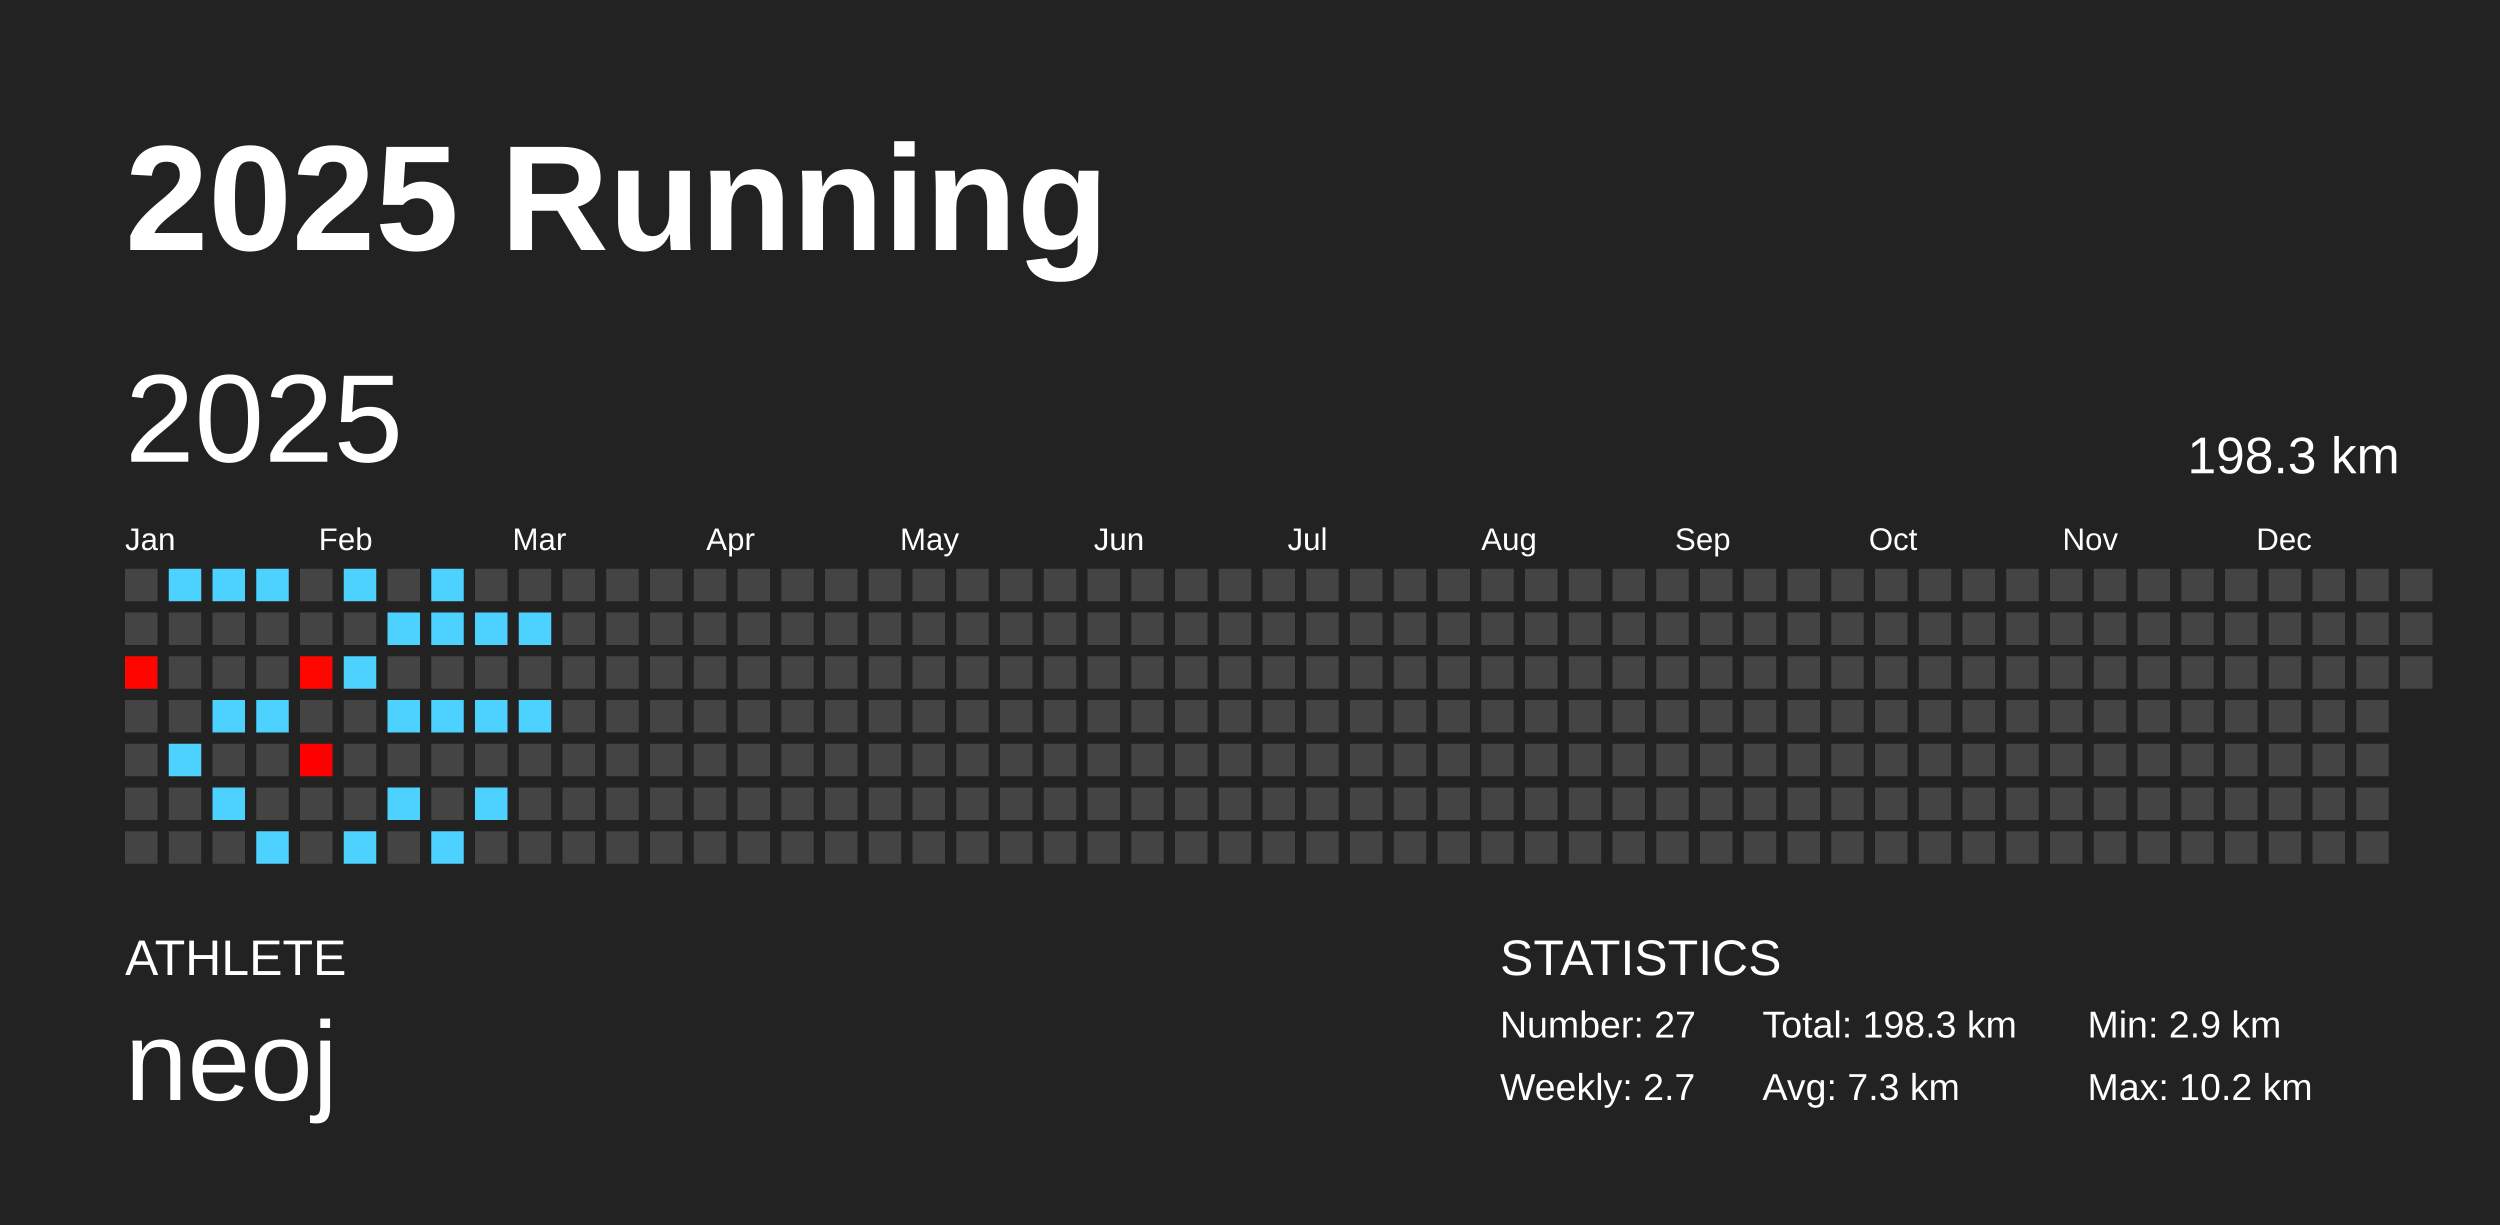
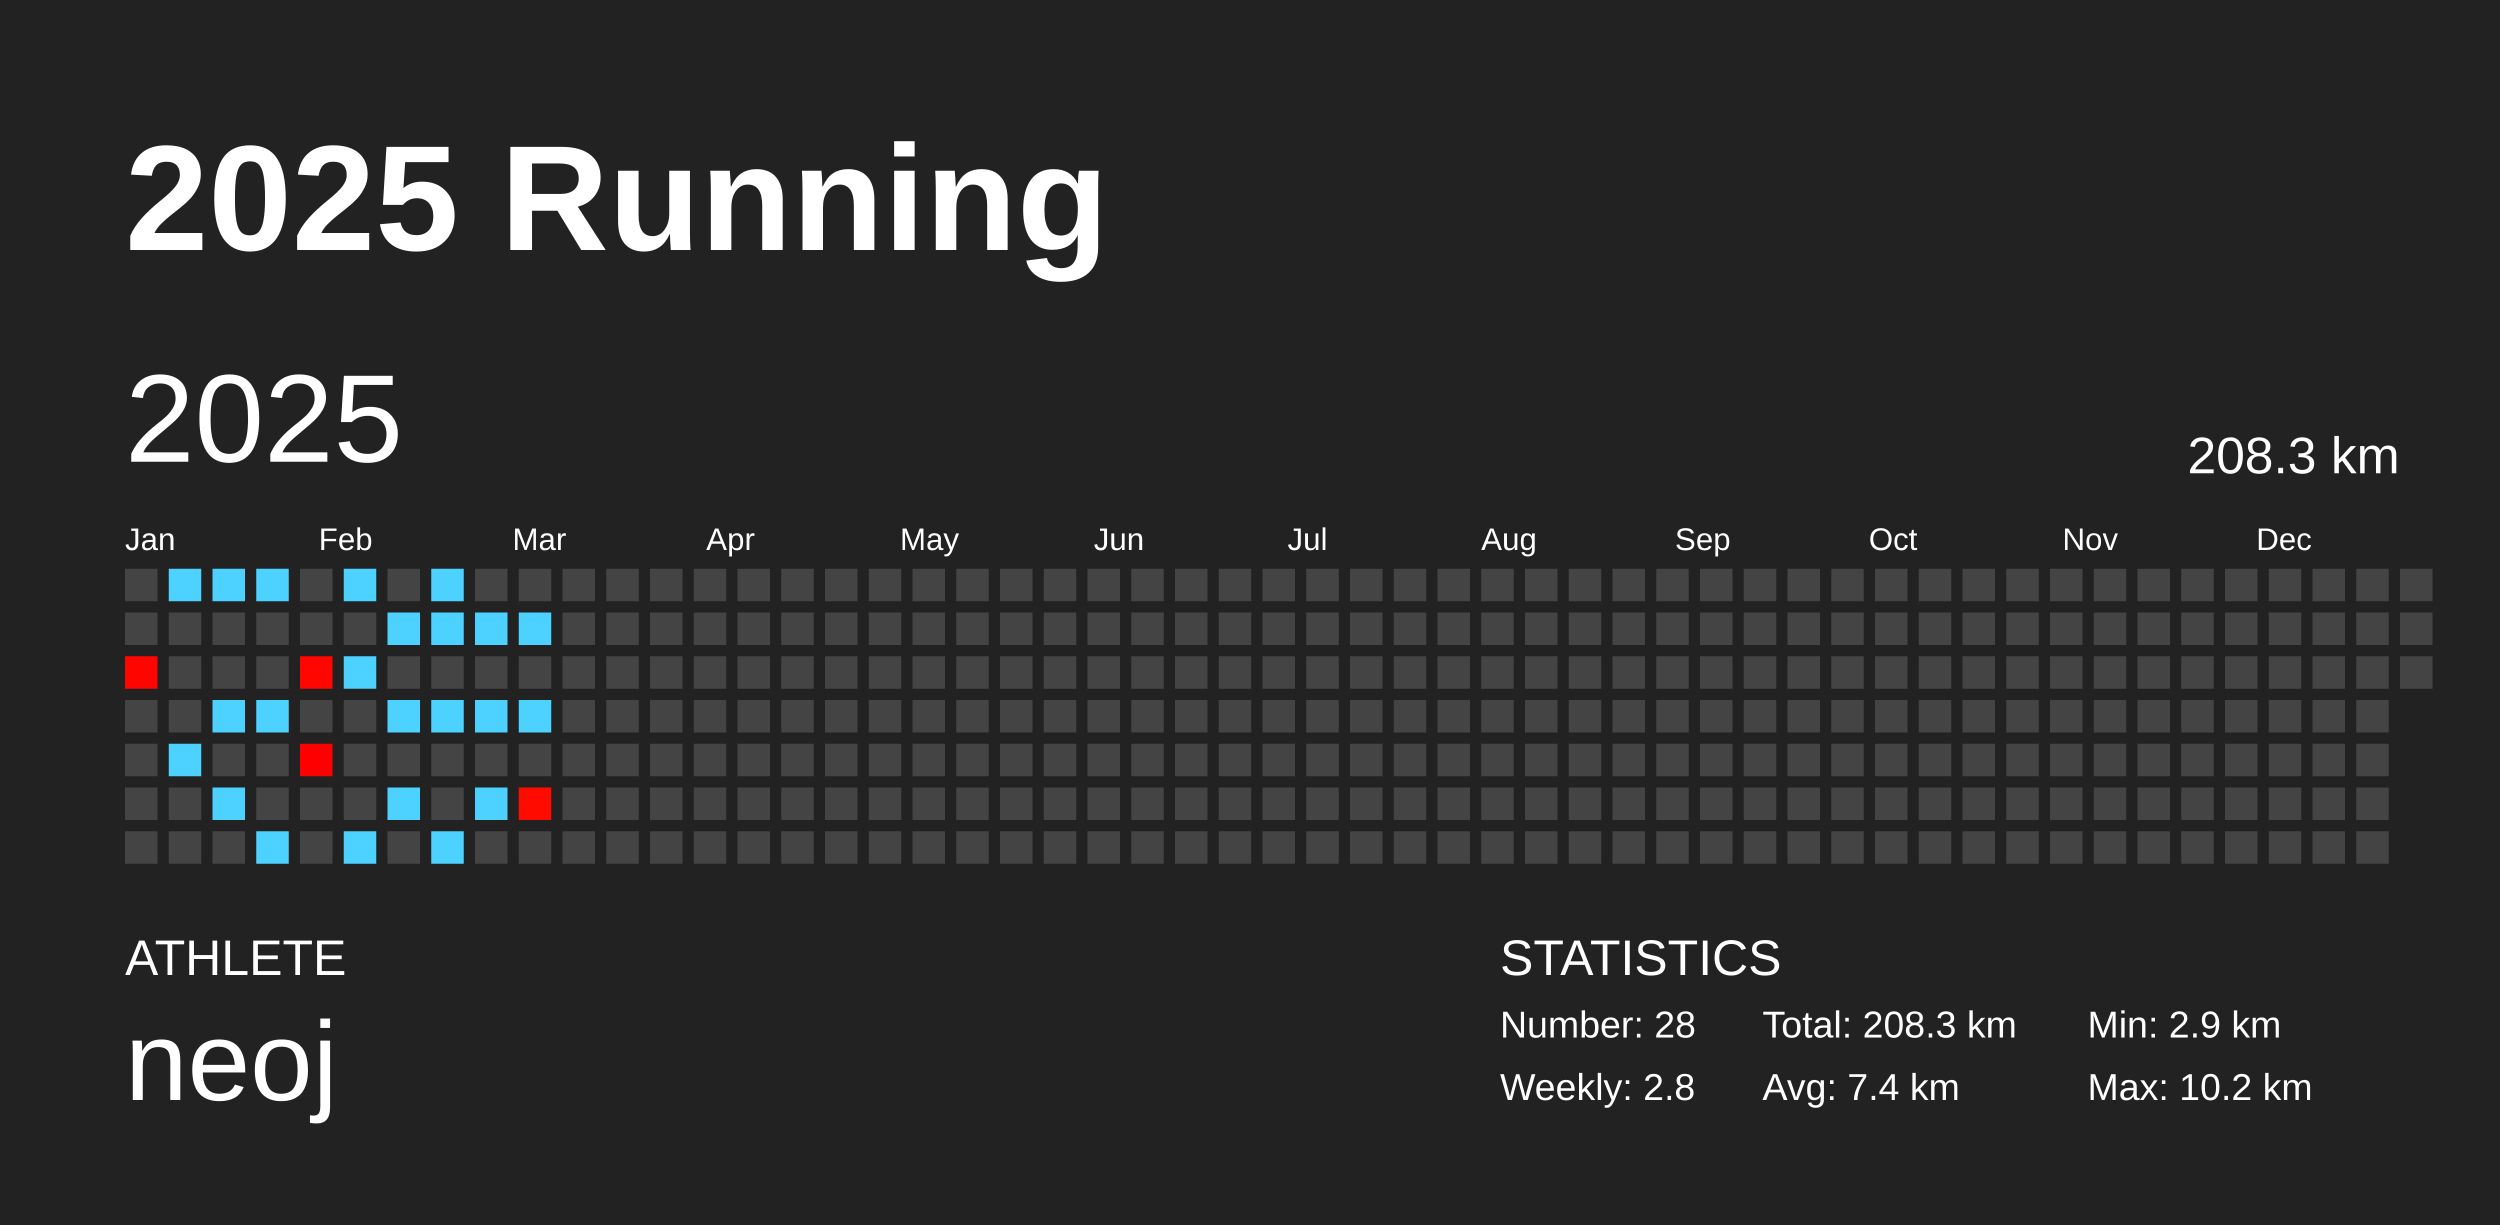
<svg xmlns="http://www.w3.org/2000/svg" baseProfile="full" height="98mm" version="1.1" viewBox="0,0,200,98" width="200mm">
  <defs />
  <rect fill="#222222" height="98" width="200" x="0" y="0" />
  <text fill="#FFFFFF" style="font-size:12px; font-family:Arial; font-weight:bold;" x="10" y="20">2025 Running</text>
  <text fill="#FFFFFF" style="font-size:4px; font-family:Arial" x="10" y="78">ATHLETE</text>
  <text fill="#FFFFFF" style="font-size:9px; font-family:Arial" x="10" y="88">neoj</text>
  <text fill="#FFFFFF" style="font-size:4px; font-family:Arial" x="120" y="78">STATISTICS</text>
-   <text fill="#FFFFFF" style="font-size:3px; font-family:Arial" x="120" y="83">Number: 27</text>
-   <text fill="#FFFFFF" style="font-size:3px; font-family:Arial" x="120" y="88">Weekly: 2.7</text>
-   <text fill="#FFFFFF" style="font-size:3px; font-family:Arial" x="141" y="83">Total: 198.3 km</text>
-   <text fill="#FFFFFF" style="font-size:3px; font-family:Arial" x="141" y="88">Avg: 7.3 km</text>
+   <text fill="#FFFFFF" style="font-size:3px; font-family:Arial" x="120" y="83">Number: 28</text>
+   <text fill="#FFFFFF" style="font-size:3px; font-family:Arial" x="120" y="88">Weekly: 2.8</text>
+   <text fill="#FFFFFF" style="font-size:3px; font-family:Arial" x="141" y="83">Total: 208.3 km</text>
+   <text fill="#FFFFFF" style="font-size:3px; font-family:Arial" x="141" y="88">Avg: 7.4 km</text>
  <text fill="#FFFFFF" style="font-size:3px; font-family:Arial" x="167" y="83">Min: 2.9 km</text>
  <text fill="#FFFFFF" style="font-size:3px; font-family:Arial" x="167" y="88">Max: 10.2 km</text>
  <text dominant-baseline="hanging" fill="#FFFFFF" style="font-size:10.0px; font-family:Arial;" x="10" y="30">2025</text>
-   <text dominant-baseline="hanging" fill="#FFFFFF" style="font-size:4.125px; font-family:Arial;" x="175" y="35">198.3 km</text>
+   <text dominant-baseline="hanging" fill="#FFFFFF" style="font-size:4.125px; font-family:Arial;" x="175" y="35">208.3 km</text>
  <text fill="#FFFFFF" style="font-size:2.5px; font-family:Arial" x="10.0" y="44">Jan</text>
  <text fill="#FFFFFF" style="font-size:2.5px; font-family:Arial" x="25.5" y="44">Feb</text>
  <text fill="#FFFFFF" style="font-size:2.5px; font-family:Arial" x="41.0" y="44">Mar</text>
  <text fill="#FFFFFF" style="font-size:2.5px; font-family:Arial" x="56.5" y="44">Apr</text>
  <text fill="#FFFFFF" style="font-size:2.5px; font-family:Arial" x="72.0" y="44">May</text>
  <text fill="#FFFFFF" style="font-size:2.5px; font-family:Arial" x="87.5" y="44">Jun</text>
  <text fill="#FFFFFF" style="font-size:2.5px; font-family:Arial" x="103.0" y="44">Jul</text>
  <text fill="#FFFFFF" style="font-size:2.5px; font-family:Arial" x="118.5" y="44">Aug</text>
  <text fill="#FFFFFF" style="font-size:2.5px; font-family:Arial" x="134.0" y="44">Sep</text>
  <text fill="#FFFFFF" style="font-size:2.5px; font-family:Arial" x="149.5" y="44">Oct</text>
  <text fill="#FFFFFF" style="font-size:2.5px; font-family:Arial" x="165.0" y="44">Nov</text>
  <text fill="#FFFFFF" style="font-size:2.5px; font-family:Arial" x="180.5" y="44">Dec</text>
  <rect fill="#444444" height="2.6" width="2.6" x="10.0" y="45.5" />
  <rect fill="#444444" height="2.6" width="2.6" x="10.0" y="49.0" />
  <rect fill="#ff0500" height="2.6" width="2.6" x="10.0" y="52.5" />
  <rect fill="#444444" height="2.6" width="2.6" x="10.0" y="56.0" />
  <rect fill="#444444" height="2.6" width="2.6" x="10.0" y="59.5" />
  <rect fill="#444444" height="2.6" width="2.6" x="10.0" y="63.0" />
  <rect fill="#444444" height="2.6" width="2.6" x="10.0" y="66.5" />
  <rect fill="#4dd2ff" height="2.6" width="2.6" x="13.5" y="45.5" />
  <rect fill="#444444" height="2.6" width="2.6" x="13.5" y="49.0" />
  <rect fill="#444444" height="2.6" width="2.6" x="13.5" y="52.5" />
  <rect fill="#444444" height="2.6" width="2.6" x="13.5" y="56.0" />
  <rect fill="#4dd2ff" height="2.6" width="2.6" x="13.5" y="59.5" />
  <rect fill="#444444" height="2.6" width="2.6" x="13.5" y="63.0" />
  <rect fill="#444444" height="2.6" width="2.6" x="13.5" y="66.5" />
  <rect fill="#4dd2ff" height="2.6" width="2.6" x="17.0" y="45.5" />
  <rect fill="#444444" height="2.6" width="2.6" x="17.0" y="49.0" />
  <rect fill="#444444" height="2.6" width="2.6" x="17.0" y="52.5" />
  <rect fill="#4dd2ff" height="2.6" width="2.6" x="17.0" y="56.0" />
  <rect fill="#444444" height="2.6" width="2.6" x="17.0" y="59.5" />
  <rect fill="#4dd2ff" height="2.6" width="2.6" x="17.0" y="63.0" />
  <rect fill="#444444" height="2.6" width="2.6" x="17.0" y="66.5" />
  <rect fill="#4dd2ff" height="2.6" width="2.6" x="20.5" y="45.5" />
  <rect fill="#444444" height="2.6" width="2.6" x="20.5" y="49.0" />
  <rect fill="#444444" height="2.6" width="2.6" x="20.5" y="52.5" />
  <rect fill="#4dd2ff" height="2.6" width="2.6" x="20.5" y="56.0" />
  <rect fill="#444444" height="2.6" width="2.6" x="20.5" y="59.5" />
  <rect fill="#444444" height="2.6" width="2.6" x="20.5" y="63.0" />
  <rect fill="#4dd2ff" height="2.6" width="2.6" x="20.5" y="66.5" />
  <rect fill="#444444" height="2.6" width="2.6" x="24.0" y="45.5" />
  <rect fill="#444444" height="2.6" width="2.6" x="24.0" y="49.0" />
  <rect fill="#ff0600" height="2.6" width="2.6" x="24.0" y="52.5" />
  <rect fill="#444444" height="2.6" width="2.6" x="24.0" y="56.0" />
  <rect fill="#ff0000" height="2.6" width="2.6" x="24.0" y="59.5" />
  <rect fill="#444444" height="2.6" width="2.6" x="24.0" y="63.0" />
  <rect fill="#444444" height="2.6" width="2.6" x="24.0" y="66.5" />
  <rect fill="#4dd2ff" height="2.6" width="2.6" x="27.5" y="45.5" />
  <rect fill="#444444" height="2.6" width="2.6" x="27.5" y="49.0" />
  <rect fill="#4dd2ff" height="2.6" width="2.6" x="27.5" y="52.5" />
  <rect fill="#444444" height="2.6" width="2.6" x="27.5" y="56.0" />
  <rect fill="#444444" height="2.6" width="2.6" x="27.5" y="59.5" />
  <rect fill="#444444" height="2.6" width="2.6" x="27.5" y="63.0" />
  <rect fill="#4dd2ff" height="2.6" width="2.6" x="27.5" y="66.5" />
  <rect fill="#444444" height="2.6" width="2.6" x="31.0" y="45.5" />
  <rect fill="#4dd2ff" height="2.6" width="2.6" x="31.0" y="49.0" />
  <rect fill="#444444" height="2.6" width="2.6" x="31.0" y="52.5" />
  <rect fill="#4dd2ff" height="2.6" width="2.6" x="31.0" y="56.0" />
  <rect fill="#444444" height="2.6" width="2.6" x="31.0" y="59.5" />
  <rect fill="#4dd2ff" height="2.6" width="2.6" x="31.0" y="63.0" />
  <rect fill="#444444" height="2.6" width="2.6" x="31.0" y="66.5" />
  <rect fill="#4dd2ff" height="2.6" width="2.6" x="34.5" y="45.5" />
  <rect fill="#4dd2ff" height="2.6" width="2.6" x="34.5" y="49.0" />
  <rect fill="#444444" height="2.6" width="2.6" x="34.5" y="52.5" />
  <rect fill="#4dd2ff" height="2.6" width="2.6" x="34.5" y="56.0" />
  <rect fill="#444444" height="2.6" width="2.6" x="34.5" y="59.5" />
  <rect fill="#444444" height="2.6" width="2.6" x="34.5" y="63.0" />
  <rect fill="#4dd2ff" height="2.6" width="2.6" x="34.5" y="66.5" />
  <rect fill="#444444" height="2.6" width="2.6" x="38.0" y="45.5" />
  <rect fill="#4dd2ff" height="2.6" width="2.6" x="38.0" y="49.0" />
  <rect fill="#444444" height="2.6" width="2.6" x="38.0" y="52.5" />
  <rect fill="#4dd2ff" height="2.6" width="2.6" x="38.0" y="56.0" />
  <rect fill="#444444" height="2.6" width="2.6" x="38.0" y="59.5" />
  <rect fill="#4dd2ff" height="2.6" width="2.6" x="38.0" y="63.0" />
  <rect fill="#444444" height="2.6" width="2.6" x="38.0" y="66.5" />
  <rect fill="#444444" height="2.6" width="2.6" x="41.5" y="45.5" />
  <rect fill="#4dd2ff" height="2.6" width="2.6" x="41.5" y="49.0" />
  <rect fill="#444444" height="2.6" width="2.6" x="41.5" y="52.5" />
  <rect fill="#4dd2ff" height="2.6" width="2.6" x="41.5" y="56.0" />
  <rect fill="#444444" height="2.6" width="2.6" x="41.5" y="59.5" />
-   <rect fill="#444444" height="2.6" width="2.6" x="41.5" y="63.0" />
+   <rect fill="#ff0b00" height="2.6" width="2.6" x="41.5" y="63.0" />
  <rect fill="#444444" height="2.6" width="2.6" x="41.5" y="66.5" />
  <rect fill="#444444" height="2.6" width="2.6" x="45.0" y="45.5" />
  <rect fill="#444444" height="2.6" width="2.6" x="45.0" y="49.0" />
  <rect fill="#444444" height="2.6" width="2.6" x="45.0" y="52.5" />
  <rect fill="#444444" height="2.6" width="2.6" x="45.0" y="56.0" />
  <rect fill="#444444" height="2.6" width="2.6" x="45.0" y="59.5" />
  <rect fill="#444444" height="2.6" width="2.6" x="45.0" y="63.0" />
  <rect fill="#444444" height="2.6" width="2.6" x="45.0" y="66.5" />
  <rect fill="#444444" height="2.6" width="2.6" x="48.5" y="45.5" />
  <rect fill="#444444" height="2.6" width="2.6" x="48.5" y="49.0" />
  <rect fill="#444444" height="2.6" width="2.6" x="48.5" y="52.5" />
  <rect fill="#444444" height="2.6" width="2.6" x="48.5" y="56.0" />
  <rect fill="#444444" height="2.6" width="2.6" x="48.5" y="59.5" />
  <rect fill="#444444" height="2.6" width="2.6" x="48.5" y="63.0" />
  <rect fill="#444444" height="2.6" width="2.6" x="48.5" y="66.5" />
  <rect fill="#444444" height="2.6" width="2.6" x="52.0" y="45.5" />
  <rect fill="#444444" height="2.6" width="2.6" x="52.0" y="49.0" />
  <rect fill="#444444" height="2.6" width="2.6" x="52.0" y="52.5" />
  <rect fill="#444444" height="2.6" width="2.6" x="52.0" y="56.0" />
  <rect fill="#444444" height="2.6" width="2.6" x="52.0" y="59.5" />
  <rect fill="#444444" height="2.6" width="2.6" x="52.0" y="63.0" />
  <rect fill="#444444" height="2.6" width="2.6" x="52.0" y="66.5" />
  <rect fill="#444444" height="2.6" width="2.6" x="55.5" y="45.5" />
  <rect fill="#444444" height="2.6" width="2.6" x="55.5" y="49.0" />
  <rect fill="#444444" height="2.6" width="2.6" x="55.5" y="52.5" />
  <rect fill="#444444" height="2.6" width="2.6" x="55.5" y="56.0" />
  <rect fill="#444444" height="2.6" width="2.6" x="55.5" y="59.5" />
  <rect fill="#444444" height="2.6" width="2.6" x="55.5" y="63.0" />
  <rect fill="#444444" height="2.6" width="2.6" x="55.5" y="66.5" />
  <rect fill="#444444" height="2.6" width="2.6" x="59.0" y="45.5" />
  <rect fill="#444444" height="2.6" width="2.6" x="59.0" y="49.0" />
  <rect fill="#444444" height="2.6" width="2.6" x="59.0" y="52.5" />
  <rect fill="#444444" height="2.6" width="2.6" x="59.0" y="56.0" />
  <rect fill="#444444" height="2.6" width="2.6" x="59.0" y="59.5" />
  <rect fill="#444444" height="2.6" width="2.6" x="59.0" y="63.0" />
  <rect fill="#444444" height="2.6" width="2.6" x="59.0" y="66.5" />
  <rect fill="#444444" height="2.6" width="2.6" x="62.5" y="45.5" />
  <rect fill="#444444" height="2.6" width="2.6" x="62.5" y="49.0" />
  <rect fill="#444444" height="2.6" width="2.6" x="62.5" y="52.5" />
  <rect fill="#444444" height="2.6" width="2.6" x="62.5" y="56.0" />
  <rect fill="#444444" height="2.6" width="2.6" x="62.5" y="59.5" />
  <rect fill="#444444" height="2.6" width="2.6" x="62.5" y="63.0" />
  <rect fill="#444444" height="2.6" width="2.6" x="62.5" y="66.5" />
  <rect fill="#444444" height="2.6" width="2.6" x="66.0" y="45.5" />
  <rect fill="#444444" height="2.6" width="2.6" x="66.0" y="49.0" />
  <rect fill="#444444" height="2.6" width="2.6" x="66.0" y="52.5" />
  <rect fill="#444444" height="2.6" width="2.6" x="66.0" y="56.0" />
  <rect fill="#444444" height="2.6" width="2.6" x="66.0" y="59.5" />
  <rect fill="#444444" height="2.6" width="2.6" x="66.0" y="63.0" />
  <rect fill="#444444" height="2.6" width="2.6" x="66.0" y="66.5" />
  <rect fill="#444444" height="2.6" width="2.6" x="69.5" y="45.5" />
  <rect fill="#444444" height="2.6" width="2.6" x="69.5" y="49.0" />
  <rect fill="#444444" height="2.6" width="2.6" x="69.5" y="52.5" />
  <rect fill="#444444" height="2.6" width="2.6" x="69.5" y="56.0" />
  <rect fill="#444444" height="2.6" width="2.6" x="69.5" y="59.5" />
  <rect fill="#444444" height="2.6" width="2.6" x="69.5" y="63.0" />
  <rect fill="#444444" height="2.6" width="2.6" x="69.5" y="66.5" />
  <rect fill="#444444" height="2.6" width="2.6" x="73.0" y="45.5" />
  <rect fill="#444444" height="2.6" width="2.6" x="73.0" y="49.0" />
  <rect fill="#444444" height="2.6" width="2.6" x="73.0" y="52.5" />
  <rect fill="#444444" height="2.6" width="2.6" x="73.0" y="56.0" />
  <rect fill="#444444" height="2.6" width="2.6" x="73.0" y="59.5" />
  <rect fill="#444444" height="2.6" width="2.6" x="73.0" y="63.0" />
  <rect fill="#444444" height="2.6" width="2.6" x="73.0" y="66.5" />
  <rect fill="#444444" height="2.6" width="2.6" x="76.5" y="45.5" />
  <rect fill="#444444" height="2.6" width="2.6" x="76.5" y="49.0" />
  <rect fill="#444444" height="2.6" width="2.6" x="76.5" y="52.5" />
  <rect fill="#444444" height="2.6" width="2.6" x="76.5" y="56.0" />
  <rect fill="#444444" height="2.6" width="2.6" x="76.5" y="59.5" />
  <rect fill="#444444" height="2.6" width="2.6" x="76.5" y="63.0" />
  <rect fill="#444444" height="2.6" width="2.6" x="76.5" y="66.5" />
  <rect fill="#444444" height="2.6" width="2.6" x="80.0" y="45.5" />
  <rect fill="#444444" height="2.6" width="2.6" x="80.0" y="49.0" />
  <rect fill="#444444" height="2.6" width="2.6" x="80.0" y="52.5" />
  <rect fill="#444444" height="2.6" width="2.6" x="80.0" y="56.0" />
  <rect fill="#444444" height="2.6" width="2.6" x="80.0" y="59.5" />
  <rect fill="#444444" height="2.6" width="2.6" x="80.0" y="63.0" />
  <rect fill="#444444" height="2.6" width="2.6" x="80.0" y="66.5" />
  <rect fill="#444444" height="2.6" width="2.6" x="83.5" y="45.5" />
  <rect fill="#444444" height="2.6" width="2.6" x="83.5" y="49.0" />
  <rect fill="#444444" height="2.6" width="2.6" x="83.5" y="52.5" />
  <rect fill="#444444" height="2.6" width="2.6" x="83.5" y="56.0" />
  <rect fill="#444444" height="2.6" width="2.6" x="83.5" y="59.5" />
  <rect fill="#444444" height="2.6" width="2.6" x="83.5" y="63.0" />
  <rect fill="#444444" height="2.6" width="2.6" x="83.5" y="66.5" />
  <rect fill="#444444" height="2.6" width="2.6" x="87.0" y="45.5" />
  <rect fill="#444444" height="2.6" width="2.6" x="87.0" y="49.0" />
  <rect fill="#444444" height="2.6" width="2.6" x="87.0" y="52.5" />
  <rect fill="#444444" height="2.6" width="2.6" x="87.0" y="56.0" />
  <rect fill="#444444" height="2.6" width="2.6" x="87.0" y="59.5" />
  <rect fill="#444444" height="2.6" width="2.6" x="87.0" y="63.0" />
  <rect fill="#444444" height="2.6" width="2.6" x="87.0" y="66.5" />
  <rect fill="#444444" height="2.6" width="2.6" x="90.5" y="45.5" />
  <rect fill="#444444" height="2.6" width="2.6" x="90.5" y="49.0" />
  <rect fill="#444444" height="2.6" width="2.6" x="90.5" y="52.5" />
  <rect fill="#444444" height="2.6" width="2.6" x="90.5" y="56.0" />
  <rect fill="#444444" height="2.6" width="2.6" x="90.5" y="59.5" />
  <rect fill="#444444" height="2.6" width="2.6" x="90.5" y="63.0" />
  <rect fill="#444444" height="2.6" width="2.6" x="90.5" y="66.5" />
  <rect fill="#444444" height="2.6" width="2.6" x="94.0" y="45.5" />
  <rect fill="#444444" height="2.6" width="2.6" x="94.0" y="49.0" />
  <rect fill="#444444" height="2.6" width="2.6" x="94.0" y="52.5" />
  <rect fill="#444444" height="2.6" width="2.6" x="94.0" y="56.0" />
  <rect fill="#444444" height="2.6" width="2.6" x="94.0" y="59.5" />
  <rect fill="#444444" height="2.6" width="2.6" x="94.0" y="63.0" />
  <rect fill="#444444" height="2.6" width="2.6" x="94.0" y="66.5" />
  <rect fill="#444444" height="2.6" width="2.6" x="97.5" y="45.5" />
  <rect fill="#444444" height="2.6" width="2.6" x="97.5" y="49.0" />
  <rect fill="#444444" height="2.6" width="2.6" x="97.5" y="52.5" />
  <rect fill="#444444" height="2.6" width="2.6" x="97.5" y="56.0" />
  <rect fill="#444444" height="2.6" width="2.6" x="97.5" y="59.5" />
  <rect fill="#444444" height="2.6" width="2.6" x="97.5" y="63.0" />
  <rect fill="#444444" height="2.6" width="2.6" x="97.5" y="66.5" />
  <rect fill="#444444" height="2.6" width="2.6" x="101.0" y="45.5" />
  <rect fill="#444444" height="2.6" width="2.6" x="101.0" y="49.0" />
  <rect fill="#444444" height="2.6" width="2.6" x="101.0" y="52.5" />
  <rect fill="#444444" height="2.6" width="2.6" x="101.0" y="56.0" />
  <rect fill="#444444" height="2.6" width="2.6" x="101.0" y="59.5" />
  <rect fill="#444444" height="2.6" width="2.6" x="101.0" y="63.0" />
  <rect fill="#444444" height="2.6" width="2.6" x="101.0" y="66.5" />
  <rect fill="#444444" height="2.6" width="2.6" x="104.5" y="45.5" />
  <rect fill="#444444" height="2.6" width="2.6" x="104.5" y="49.0" />
  <rect fill="#444444" height="2.6" width="2.6" x="104.5" y="52.5" />
  <rect fill="#444444" height="2.6" width="2.6" x="104.5" y="56.0" />
  <rect fill="#444444" height="2.6" width="2.6" x="104.5" y="59.5" />
  <rect fill="#444444" height="2.6" width="2.6" x="104.5" y="63.0" />
  <rect fill="#444444" height="2.6" width="2.6" x="104.5" y="66.5" />
  <rect fill="#444444" height="2.6" width="2.6" x="108.0" y="45.5" />
  <rect fill="#444444" height="2.6" width="2.6" x="108.0" y="49.0" />
  <rect fill="#444444" height="2.6" width="2.6" x="108.0" y="52.5" />
  <rect fill="#444444" height="2.6" width="2.6" x="108.0" y="56.0" />
  <rect fill="#444444" height="2.6" width="2.6" x="108.0" y="59.5" />
  <rect fill="#444444" height="2.6" width="2.6" x="108.0" y="63.0" />
  <rect fill="#444444" height="2.6" width="2.6" x="108.0" y="66.5" />
  <rect fill="#444444" height="2.6" width="2.6" x="111.5" y="45.5" />
  <rect fill="#444444" height="2.6" width="2.6" x="111.5" y="49.0" />
  <rect fill="#444444" height="2.6" width="2.6" x="111.5" y="52.5" />
  <rect fill="#444444" height="2.6" width="2.6" x="111.5" y="56.0" />
  <rect fill="#444444" height="2.6" width="2.6" x="111.5" y="59.5" />
  <rect fill="#444444" height="2.6" width="2.6" x="111.5" y="63.0" />
  <rect fill="#444444" height="2.6" width="2.6" x="111.5" y="66.5" />
  <rect fill="#444444" height="2.6" width="2.6" x="115.0" y="45.5" />
  <rect fill="#444444" height="2.6" width="2.6" x="115.0" y="49.0" />
  <rect fill="#444444" height="2.6" width="2.6" x="115.0" y="52.5" />
  <rect fill="#444444" height="2.6" width="2.6" x="115.0" y="56.0" />
  <rect fill="#444444" height="2.6" width="2.6" x="115.0" y="59.5" />
  <rect fill="#444444" height="2.6" width="2.6" x="115.0" y="63.0" />
  <rect fill="#444444" height="2.6" width="2.6" x="115.0" y="66.5" />
  <rect fill="#444444" height="2.6" width="2.6" x="118.5" y="45.5" />
  <rect fill="#444444" height="2.6" width="2.6" x="118.5" y="49.0" />
  <rect fill="#444444" height="2.6" width="2.6" x="118.5" y="52.5" />
  <rect fill="#444444" height="2.6" width="2.6" x="118.5" y="56.0" />
  <rect fill="#444444" height="2.6" width="2.6" x="118.5" y="59.5" />
  <rect fill="#444444" height="2.6" width="2.6" x="118.5" y="63.0" />
  <rect fill="#444444" height="2.6" width="2.6" x="118.5" y="66.5" />
  <rect fill="#444444" height="2.6" width="2.6" x="122.0" y="45.5" />
  <rect fill="#444444" height="2.6" width="2.6" x="122.0" y="49.0" />
  <rect fill="#444444" height="2.6" width="2.6" x="122.0" y="52.5" />
  <rect fill="#444444" height="2.6" width="2.6" x="122.0" y="56.0" />
  <rect fill="#444444" height="2.6" width="2.6" x="122.0" y="59.5" />
  <rect fill="#444444" height="2.6" width="2.6" x="122.0" y="63.0" />
  <rect fill="#444444" height="2.6" width="2.6" x="122.0" y="66.5" />
  <rect fill="#444444" height="2.6" width="2.6" x="125.5" y="45.5" />
  <rect fill="#444444" height="2.6" width="2.6" x="125.5" y="49.0" />
  <rect fill="#444444" height="2.6" width="2.6" x="125.5" y="52.5" />
  <rect fill="#444444" height="2.6" width="2.6" x="125.5" y="56.0" />
  <rect fill="#444444" height="2.6" width="2.6" x="125.5" y="59.5" />
  <rect fill="#444444" height="2.6" width="2.6" x="125.5" y="63.0" />
  <rect fill="#444444" height="2.6" width="2.6" x="125.5" y="66.5" />
  <rect fill="#444444" height="2.6" width="2.6" x="129.0" y="45.5" />
  <rect fill="#444444" height="2.6" width="2.6" x="129.0" y="49.0" />
  <rect fill="#444444" height="2.6" width="2.6" x="129.0" y="52.5" />
  <rect fill="#444444" height="2.6" width="2.6" x="129.0" y="56.0" />
  <rect fill="#444444" height="2.6" width="2.6" x="129.0" y="59.5" />
  <rect fill="#444444" height="2.6" width="2.6" x="129.0" y="63.0" />
  <rect fill="#444444" height="2.6" width="2.6" x="129.0" y="66.5" />
  <rect fill="#444444" height="2.6" width="2.6" x="132.5" y="45.5" />
  <rect fill="#444444" height="2.6" width="2.6" x="132.5" y="49.0" />
  <rect fill="#444444" height="2.6" width="2.6" x="132.5" y="52.5" />
  <rect fill="#444444" height="2.6" width="2.6" x="132.5" y="56.0" />
  <rect fill="#444444" height="2.6" width="2.6" x="132.5" y="59.5" />
  <rect fill="#444444" height="2.6" width="2.6" x="132.5" y="63.0" />
  <rect fill="#444444" height="2.6" width="2.6" x="132.5" y="66.5" />
  <rect fill="#444444" height="2.6" width="2.6" x="136.0" y="45.5" />
  <rect fill="#444444" height="2.6" width="2.6" x="136.0" y="49.0" />
  <rect fill="#444444" height="2.6" width="2.6" x="136.0" y="52.5" />
  <rect fill="#444444" height="2.6" width="2.6" x="136.0" y="56.0" />
  <rect fill="#444444" height="2.6" width="2.6" x="136.0" y="59.5" />
  <rect fill="#444444" height="2.6" width="2.6" x="136.0" y="63.0" />
  <rect fill="#444444" height="2.6" width="2.6" x="136.0" y="66.5" />
  <rect fill="#444444" height="2.6" width="2.6" x="139.5" y="45.5" />
  <rect fill="#444444" height="2.6" width="2.6" x="139.5" y="49.0" />
  <rect fill="#444444" height="2.6" width="2.6" x="139.5" y="52.5" />
  <rect fill="#444444" height="2.6" width="2.6" x="139.5" y="56.0" />
  <rect fill="#444444" height="2.6" width="2.6" x="139.5" y="59.5" />
  <rect fill="#444444" height="2.6" width="2.6" x="139.5" y="63.0" />
  <rect fill="#444444" height="2.6" width="2.6" x="139.5" y="66.5" />
  <rect fill="#444444" height="2.6" width="2.6" x="143.0" y="45.5" />
  <rect fill="#444444" height="2.6" width="2.6" x="143.0" y="49.0" />
  <rect fill="#444444" height="2.6" width="2.6" x="143.0" y="52.5" />
  <rect fill="#444444" height="2.6" width="2.6" x="143.0" y="56.0" />
  <rect fill="#444444" height="2.6" width="2.6" x="143.0" y="59.5" />
  <rect fill="#444444" height="2.6" width="2.6" x="143.0" y="63.0" />
  <rect fill="#444444" height="2.6" width="2.6" x="143.0" y="66.5" />
  <rect fill="#444444" height="2.6" width="2.6" x="146.5" y="45.5" />
  <rect fill="#444444" height="2.6" width="2.6" x="146.5" y="49.0" />
  <rect fill="#444444" height="2.6" width="2.6" x="146.5" y="52.5" />
  <rect fill="#444444" height="2.6" width="2.6" x="146.5" y="56.0" />
  <rect fill="#444444" height="2.6" width="2.6" x="146.5" y="59.5" />
  <rect fill="#444444" height="2.6" width="2.6" x="146.5" y="63.0" />
  <rect fill="#444444" height="2.6" width="2.6" x="146.5" y="66.5" />
  <rect fill="#444444" height="2.6" width="2.6" x="150.0" y="45.5" />
  <rect fill="#444444" height="2.6" width="2.6" x="150.0" y="49.0" />
  <rect fill="#444444" height="2.6" width="2.6" x="150.0" y="52.5" />
  <rect fill="#444444" height="2.6" width="2.6" x="150.0" y="56.0" />
  <rect fill="#444444" height="2.6" width="2.6" x="150.0" y="59.5" />
  <rect fill="#444444" height="2.6" width="2.6" x="150.0" y="63.0" />
  <rect fill="#444444" height="2.6" width="2.6" x="150.0" y="66.5" />
  <rect fill="#444444" height="2.6" width="2.6" x="153.5" y="45.5" />
  <rect fill="#444444" height="2.6" width="2.6" x="153.5" y="49.0" />
  <rect fill="#444444" height="2.6" width="2.6" x="153.5" y="52.5" />
  <rect fill="#444444" height="2.6" width="2.6" x="153.5" y="56.0" />
  <rect fill="#444444" height="2.6" width="2.6" x="153.5" y="59.5" />
  <rect fill="#444444" height="2.6" width="2.6" x="153.5" y="63.0" />
  <rect fill="#444444" height="2.6" width="2.6" x="153.5" y="66.5" />
  <rect fill="#444444" height="2.6" width="2.6" x="157.0" y="45.5" />
  <rect fill="#444444" height="2.6" width="2.6" x="157.0" y="49.0" />
  <rect fill="#444444" height="2.6" width="2.6" x="157.0" y="52.5" />
  <rect fill="#444444" height="2.6" width="2.6" x="157.0" y="56.0" />
  <rect fill="#444444" height="2.6" width="2.6" x="157.0" y="59.5" />
  <rect fill="#444444" height="2.6" width="2.6" x="157.0" y="63.0" />
  <rect fill="#444444" height="2.6" width="2.6" x="157.0" y="66.5" />
  <rect fill="#444444" height="2.6" width="2.6" x="160.5" y="45.5" />
  <rect fill="#444444" height="2.6" width="2.6" x="160.5" y="49.0" />
  <rect fill="#444444" height="2.6" width="2.6" x="160.5" y="52.5" />
  <rect fill="#444444" height="2.6" width="2.6" x="160.5" y="56.0" />
  <rect fill="#444444" height="2.6" width="2.6" x="160.5" y="59.5" />
  <rect fill="#444444" height="2.6" width="2.6" x="160.5" y="63.0" />
  <rect fill="#444444" height="2.6" width="2.6" x="160.5" y="66.5" />
  <rect fill="#444444" height="2.6" width="2.6" x="164.0" y="45.5" />
  <rect fill="#444444" height="2.6" width="2.6" x="164.0" y="49.0" />
  <rect fill="#444444" height="2.6" width="2.6" x="164.0" y="52.5" />
  <rect fill="#444444" height="2.6" width="2.6" x="164.0" y="56.0" />
  <rect fill="#444444" height="2.6" width="2.6" x="164.0" y="59.5" />
  <rect fill="#444444" height="2.6" width="2.6" x="164.0" y="63.0" />
  <rect fill="#444444" height="2.6" width="2.6" x="164.0" y="66.5" />
  <rect fill="#444444" height="2.6" width="2.6" x="167.5" y="45.5" />
  <rect fill="#444444" height="2.6" width="2.6" x="167.5" y="49.0" />
  <rect fill="#444444" height="2.6" width="2.6" x="167.5" y="52.5" />
  <rect fill="#444444" height="2.6" width="2.6" x="167.5" y="56.0" />
  <rect fill="#444444" height="2.6" width="2.6" x="167.5" y="59.5" />
  <rect fill="#444444" height="2.6" width="2.6" x="167.5" y="63.0" />
  <rect fill="#444444" height="2.6" width="2.6" x="167.5" y="66.5" />
  <rect fill="#444444" height="2.6" width="2.6" x="171.0" y="45.5" />
  <rect fill="#444444" height="2.6" width="2.6" x="171.0" y="49.0" />
  <rect fill="#444444" height="2.6" width="2.6" x="171.0" y="52.5" />
  <rect fill="#444444" height="2.6" width="2.6" x="171.0" y="56.0" />
  <rect fill="#444444" height="2.6" width="2.6" x="171.0" y="59.5" />
  <rect fill="#444444" height="2.6" width="2.6" x="171.0" y="63.0" />
  <rect fill="#444444" height="2.6" width="2.6" x="171.0" y="66.5" />
  <rect fill="#444444" height="2.6" width="2.6" x="174.5" y="45.5" />
  <rect fill="#444444" height="2.6" width="2.6" x="174.5" y="49.0" />
  <rect fill="#444444" height="2.6" width="2.6" x="174.5" y="52.5" />
  <rect fill="#444444" height="2.6" width="2.6" x="174.5" y="56.0" />
  <rect fill="#444444" height="2.6" width="2.6" x="174.5" y="59.5" />
  <rect fill="#444444" height="2.6" width="2.6" x="174.5" y="63.0" />
  <rect fill="#444444" height="2.6" width="2.6" x="174.5" y="66.5" />
  <rect fill="#444444" height="2.6" width="2.6" x="178.0" y="45.5" />
  <rect fill="#444444" height="2.6" width="2.6" x="178.0" y="49.0" />
  <rect fill="#444444" height="2.6" width="2.6" x="178.0" y="52.5" />
  <rect fill="#444444" height="2.6" width="2.6" x="178.0" y="56.0" />
  <rect fill="#444444" height="2.6" width="2.6" x="178.0" y="59.5" />
  <rect fill="#444444" height="2.6" width="2.6" x="178.0" y="63.0" />
  <rect fill="#444444" height="2.6" width="2.6" x="178.0" y="66.5" />
  <rect fill="#444444" height="2.6" width="2.6" x="181.5" y="45.5" />
  <rect fill="#444444" height="2.6" width="2.6" x="181.5" y="49.0" />
  <rect fill="#444444" height="2.6" width="2.6" x="181.5" y="52.5" />
  <rect fill="#444444" height="2.6" width="2.6" x="181.5" y="56.0" />
  <rect fill="#444444" height="2.6" width="2.6" x="181.5" y="59.5" />
  <rect fill="#444444" height="2.6" width="2.6" x="181.5" y="63.0" />
  <rect fill="#444444" height="2.6" width="2.6" x="181.5" y="66.5" />
  <rect fill="#444444" height="2.6" width="2.6" x="185.0" y="45.5" />
  <rect fill="#444444" height="2.6" width="2.6" x="185.0" y="49.0" />
  <rect fill="#444444" height="2.6" width="2.6" x="185.0" y="52.5" />
  <rect fill="#444444" height="2.6" width="2.6" x="185.0" y="56.0" />
  <rect fill="#444444" height="2.6" width="2.6" x="185.0" y="59.5" />
  <rect fill="#444444" height="2.6" width="2.6" x="185.0" y="63.0" />
  <rect fill="#444444" height="2.6" width="2.6" x="185.0" y="66.5" />
  <rect fill="#444444" height="2.6" width="2.6" x="188.5" y="45.5" />
  <rect fill="#444444" height="2.6" width="2.6" x="188.5" y="49.0" />
  <rect fill="#444444" height="2.6" width="2.6" x="188.5" y="52.5" />
  <rect fill="#444444" height="2.6" width="2.6" x="188.5" y="56.0" />
  <rect fill="#444444" height="2.6" width="2.6" x="188.5" y="59.5" />
  <rect fill="#444444" height="2.6" width="2.6" x="188.5" y="63.0" />
  <rect fill="#444444" height="2.6" width="2.6" x="188.5" y="66.5" />
  <rect fill="#444444" height="2.6" width="2.6" x="192.0" y="45.5" />
  <rect fill="#444444" height="2.6" width="2.6" x="192.0" y="49.0" />
  <rect fill="#444444" height="2.6" width="2.6" x="192.0" y="52.5" />
</svg>
